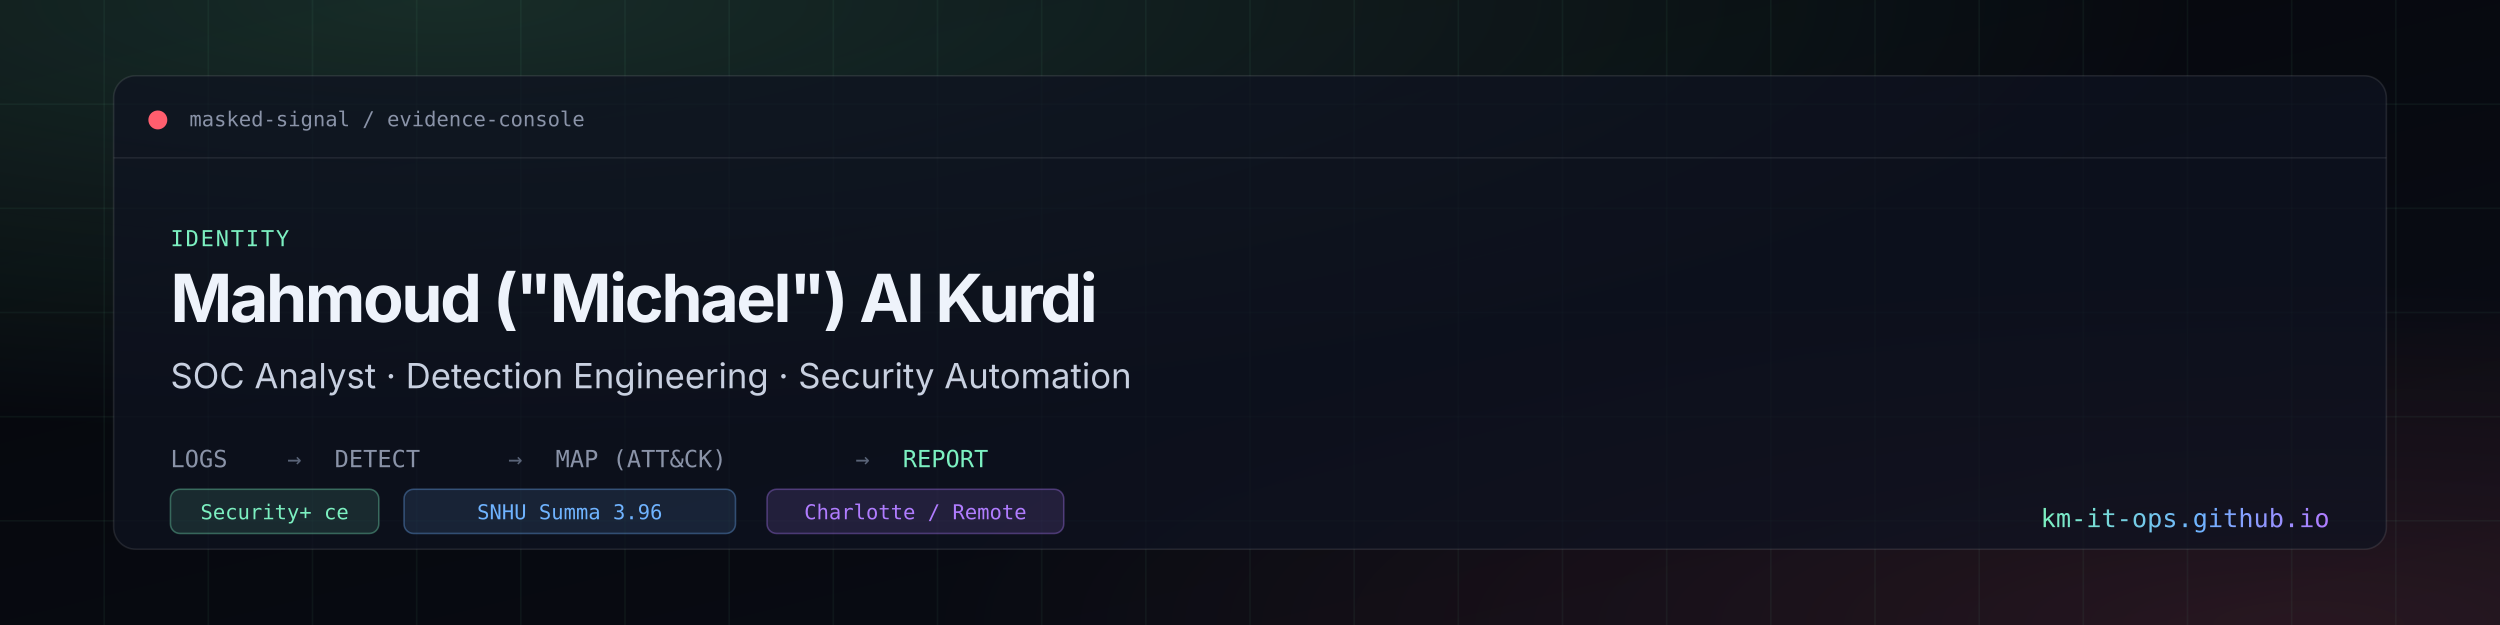
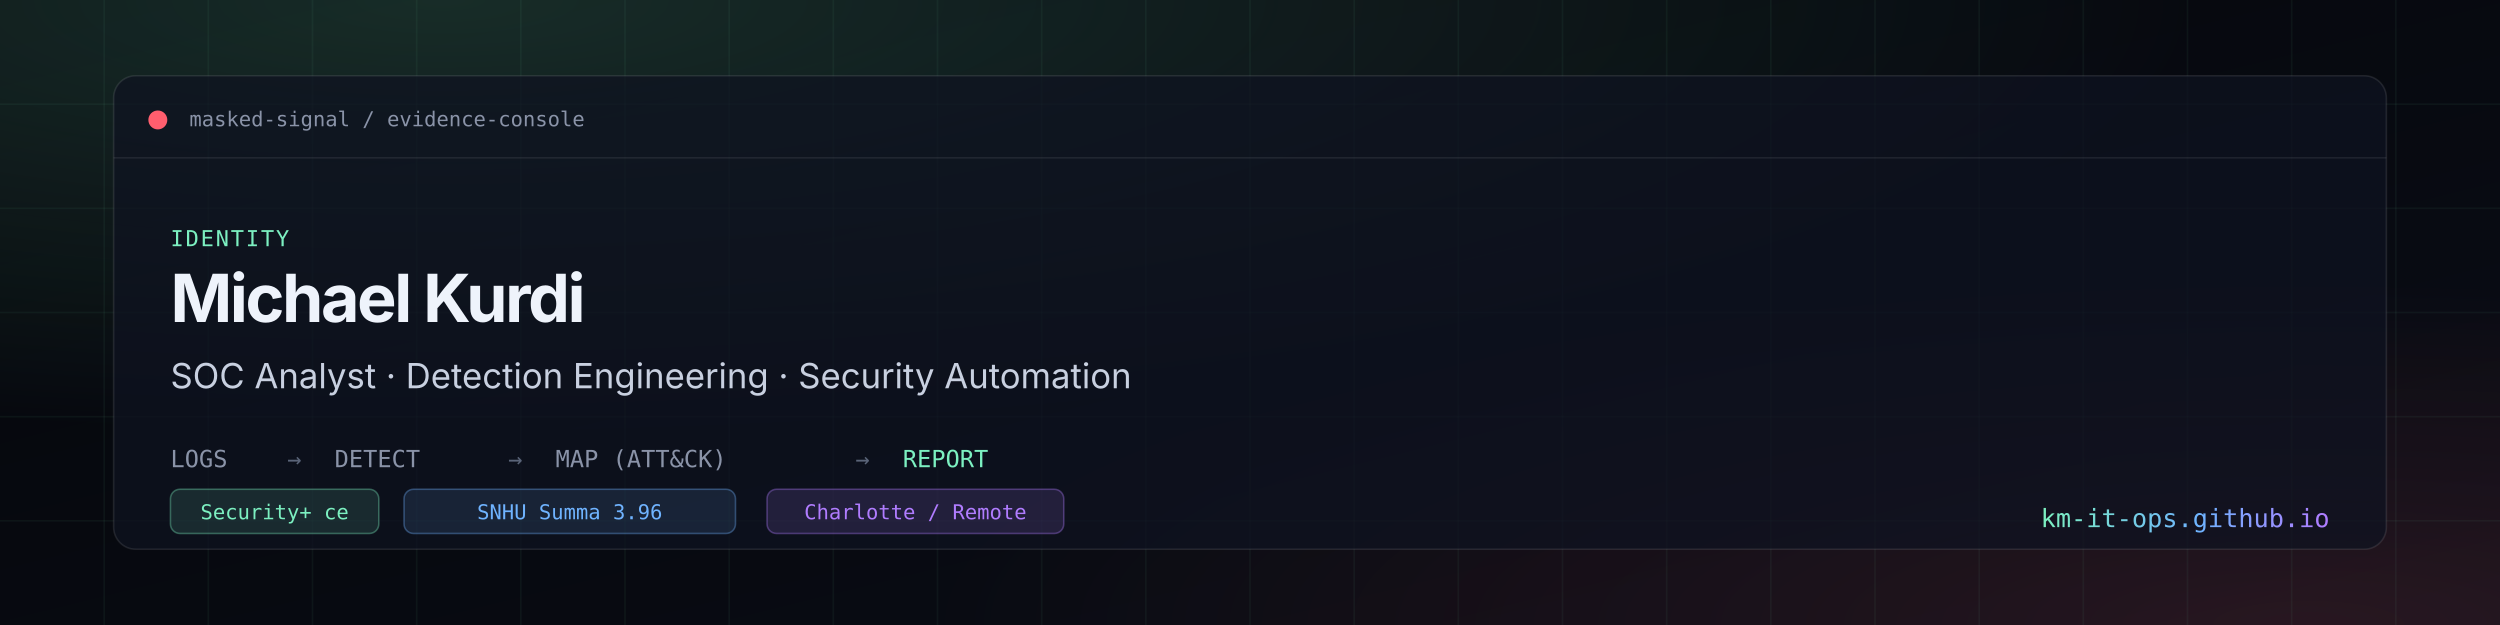
- <svg xmlns="http://www.w3.org/2000/svg" viewBox="0 0 1584 396" width="1584" height="396" role="img" aria-label="Mahmoud Michael Al Kurdi - SOC, Detection Engineering, Security Automation">
+ <svg xmlns="http://www.w3.org/2000/svg" viewBox="0 0 1584 396" width="1584" height="396" role="img" aria-label="Michael Kurdi - SOC, Detection Engineering, Security Automation">
  <defs>
    <linearGradient id="bg" x1="0" y1="0" x2="1" y2="1">
      <stop offset="0%" stop-color="#04060a" />
      <stop offset="100%" stop-color="#0a0d16" />
    </linearGradient>
    <radialGradient id="glow" cx="18%" cy="0%" r="70%">
      <stop offset="0%" stop-color="#7cf0c1" stop-opacity="0.16" />
      <stop offset="100%" stop-color="#7cf0c1" stop-opacity="0" />
    </radialGradient>
    <radialGradient id="alert" cx="92%" cy="100%" r="55%">
      <stop offset="0%" stop-color="#ff5e6e" stop-opacity="0.12" />
      <stop offset="100%" stop-color="#ff5e6e" stop-opacity="0" />
    </radialGradient>
    <linearGradient id="accent" x1="0" y1="0" x2="1" y2="0">
      <stop offset="0%" stop-color="#7cf0c1" />
      <stop offset="55%" stop-color="#6fb3ff" />
      <stop offset="100%" stop-color="#b07cff" />
    </linearGradient>
  </defs>
  <rect width="1584" height="396" fill="url(#bg)" />
  <rect width="1584" height="396" fill="url(#glow)" />
  <rect width="1584" height="396" fill="url(#alert)" />
  <g stroke="#7cf0c1" stroke-opacity="0.05" stroke-width="1">
    <path d="M0 66 H1584 M0 132 H1584 M0 198 H1584 M0 264 H1584 M0 330 H1584" />
    <path d="M66 0 V396 M132 0 V396 M198 0 V396 M264 0 V396 M330 0 V396 M396 0 V396 M462 0 V396 M528 0 V396 M594 0 V396 M660 0 V396 M726 0 V396 M792 0 V396 M858 0 V396 M924 0 V396 M990 0 V396 M1056 0 V396 M1122 0 V396 M1188 0 V396 M1254 0 V396 M1320 0 V396 M1386 0 V396 M1452 0 V396 M1518 0 V396" />
  </g>
  <g transform="translate(72,48)">
    <rect width="1440" height="300" rx="14" fill="#0e1220" fill-opacity="0.72" stroke="#ffffff" stroke-opacity="0.1" />
    <circle cx="28" cy="28" r="6" fill="#ff5e6e" />
    <text x="48" y="32" fill="#8a93a8" font-family="JetBrains Mono, ui-monospace, monospace" font-size="13">masked-signal / evidence-console</text>
    <line x1="0" y1="52" x2="1440" y2="52" stroke="#ffffff" stroke-opacity="0.08" />
    <text x="36" y="108" fill="#7cf0c1" font-family="JetBrains Mono, ui-monospace, monospace" font-size="14" letter-spacing="0.08em">IDENTITY</text>
-     <text x="36" y="156" fill="#eef3fb" font-family="Space Grotesk, Inter, system-ui, sans-serif" font-size="42" font-weight="700" letter-spacing="-1.5">Mahmoud ("Michael") Al Kurdi</text>
+     <text x="36" y="156" fill="#eef3fb" font-family="Space Grotesk, Inter, system-ui, sans-serif" font-size="42" font-weight="700" letter-spacing="-1.5">Michael Kurdi</text>
    <text x="36" y="198" fill="#c8d0e0" font-family="Inter, system-ui, sans-serif" font-size="22">SOC Analyst · Detection Engineering · Security Automation</text>
    <g font-family="JetBrains Mono, ui-monospace, monospace" font-size="15" fill="#8a93a8">
      <text x="36" y="248">LOGS</text>
      <text x="110" y="248" fill="#5a6478">→</text>
      <text x="140" y="248">DETECT</text>
      <text x="250" y="248" fill="#5a6478">→</text>
      <text x="280" y="248">MAP (ATT&amp;CK)</text>
      <text x="470" y="248" fill="#5a6478">→</text>
      <text x="500" y="248" fill="#7cf0c1">REPORT</text>
    </g>
    <g transform="translate(36,262)" font-family="JetBrains Mono, ui-monospace, monospace" font-size="13">
      <rect width="132" height="28" rx="6" fill="#7cf0c1" fill-opacity="0.12" stroke="#7cf0c1" stroke-opacity="0.35" />
      <text x="66" y="19" text-anchor="middle" fill="#7cf0c1">Security+ ce</text>
      <g transform="translate(148,0)">
        <rect width="210" height="28" rx="6" fill="#6fb3ff" fill-opacity="0.12" stroke="#6fb3ff" stroke-opacity="0.35" />
        <text x="105" y="19" text-anchor="middle" fill="#6fb3ff">SNHU Summa 3.96</text>
      </g>
      <g transform="translate(378,0)">
        <rect width="188" height="28" rx="6" fill="#b07cff" fill-opacity="0.14" stroke="#b07cff" stroke-opacity="0.35" />
        <text x="94" y="19" text-anchor="middle" fill="#b07cff">Charlotte / Remote</text>
      </g>
    </g>
    <text x="1404" y="286" text-anchor="end" fill="url(#accent)" font-family="JetBrains Mono, ui-monospace, monospace" font-size="16">km-it-ops.github.io</text>
  </g>
</svg>
